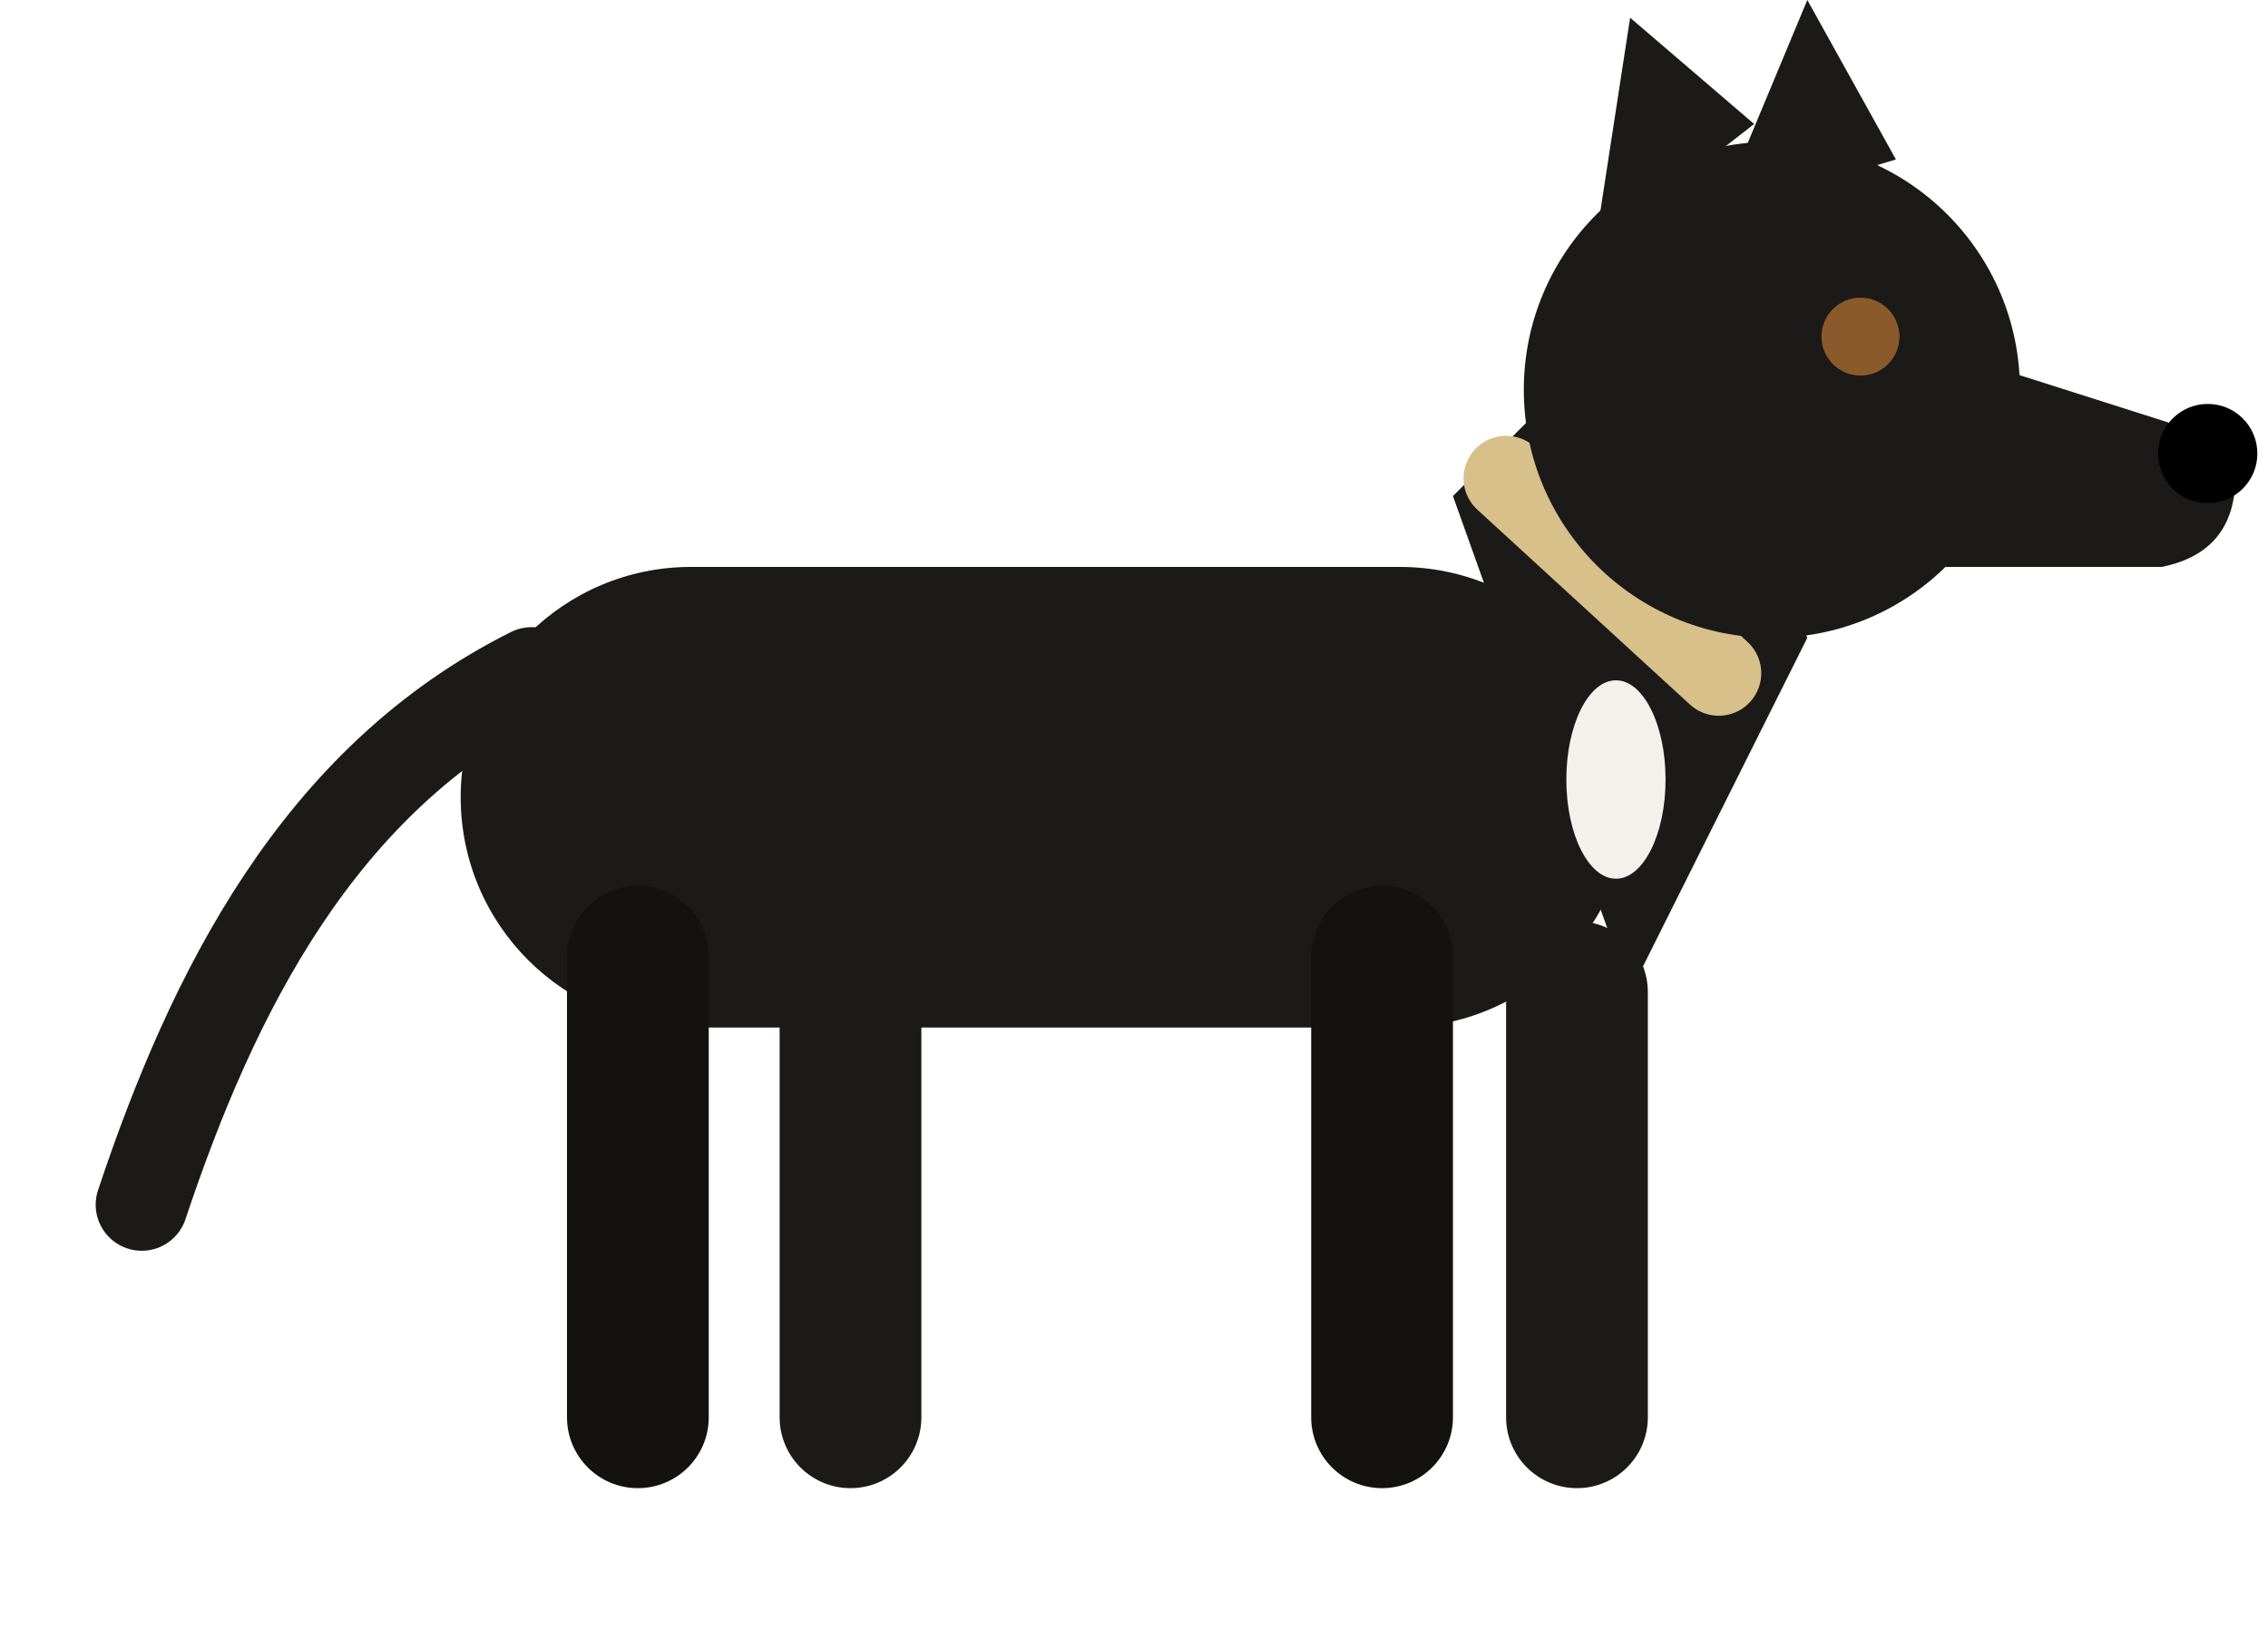
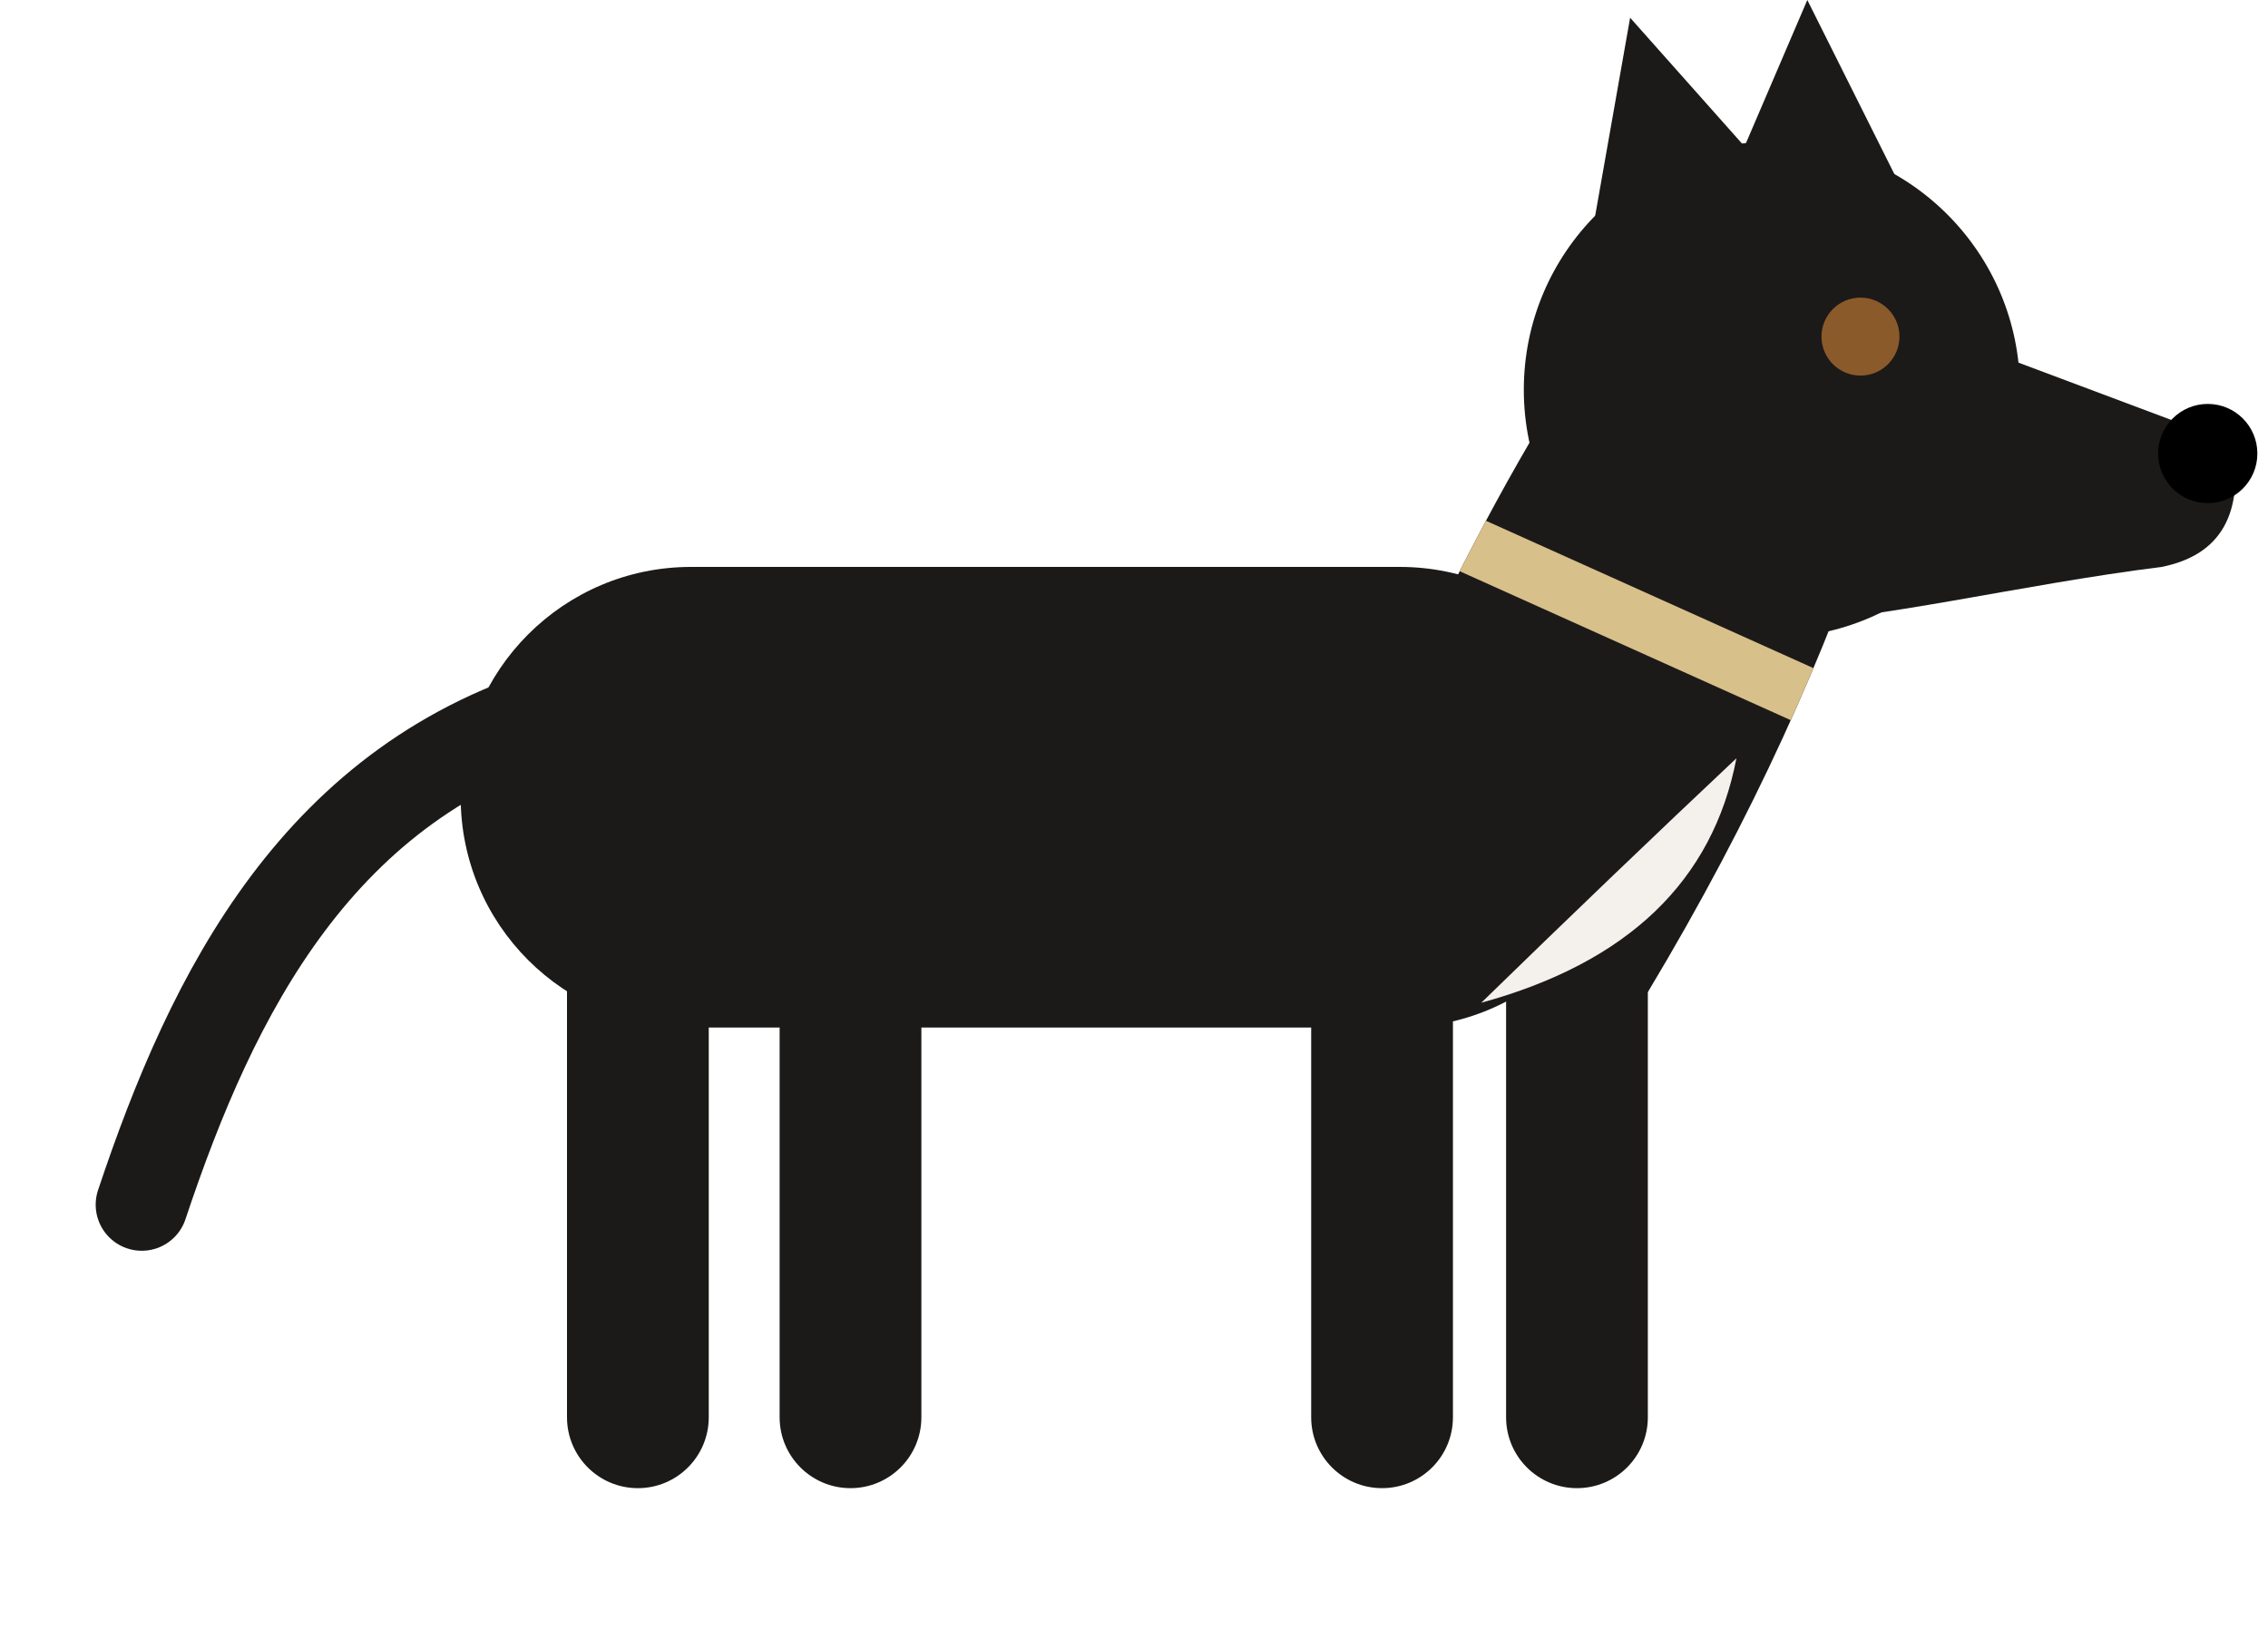
<svg xmlns="http://www.w3.org/2000/svg" viewBox="0 0 64 46">
-   <path d="M15 19 C 9 22, 6 28, 4 34" fill="none" stroke="#1C1A19" stroke-width="2.6" stroke-linecap="round" />
-   <rect x="13" y="16" width="33" height="13" rx="6.5" fill="#1C1A19" />
-   <rect x="16" y="25" width="4" height="17" rx="2" fill="#141211" />
-   <rect x="22" y="26" width="4" height="16" rx="2" fill="#1C1A19" />
-   <rect x="37" y="25" width="4" height="17" rx="2" fill="#141211" />
-   <rect x="42.5" y="26" width="4" height="16" rx="2" fill="#1C1A19" />
-   <path d="M41 14 L 47 8 L 51 18 L 46 28 Z" fill="#1C1A19" />
-   <ellipse cx="45.6" cy="22" rx="1.4" ry="2.8" fill="#F4F1EC" />
-   <path d="M42.5 13.5 L 48.5 19" stroke="#D8C08A" stroke-width="2.4" stroke-linecap="round" />
-   <circle cx="50" cy="11" r="7" fill="#1C1A19" />
-   <path d="M52 9 L 63 12.5 Q 63.5 15.5 61 16 L 53 16 Z" fill="#1C1A19" />
-   <path d="M45 7 L 46 0.5 L 49.5 3.5 Z" fill="#1C1A19" />
-   <path d="M48.5 6 L 51 0 L 53.5 4.5 Z" fill="#1C1A19" />
+   <g fill="#1C1A19">
+     <path d="M16 20 C 9 22, 6 28, 4 34" fill="none" stroke="#1C1A19" stroke-width="2.6" stroke-linecap="round" />
+     <rect x="16" y="20" width="4" height="22" rx="2" />
+     <rect x="37" y="20" width="4" height="22" rx="2" />
+     <rect x="13" y="16" width="33" height="13" rx="6.5" />
+     <rect x="22" y="20" width="4" height="22" rx="2" />
+     <rect x="42.5" y="20" width="4" height="22" rx="2" />
+     <path d="M41 16.5 C 42.5 13.5, 44.5 10, 46.5 7.5 L 53 14 C 51.5 18.5, 49.5 23, 46.5 28 L 43 28 Z" />
+     <circle cx="50" cy="11" r="7" />
+     <path d="M51 8 L 63 12.5 Q 63.5 15.5 61 16 C 57 16.5, 53 17.5, 50 17.6 Z" />
+     <path d="M44.5 9 L 46 0.5 L 50 5 Z" />
+     <path d="M48 7 L 51 0 L 54 6 Z" />
+   </g>
+   <path d="M49 21.4 Q 48 26.6 41.8 28.3 Q 45.6 24.6 49 21.4 Z" fill="#F4F1EC" />
+   <clipPath id="neck">
+     <path d="M41 16.5 C 42.5 13.5, 44.5 10, 46.5 7.5 L 53 14 C 51.5 18.5, 49.5 23, 46.5 28 L 43 28 Z" />
+   </clipPath>
+   <path d="M40.67 14.13 L 52.67 19.53 L 52.01 20.99 L 40.01 15.59 Z" fill="#D8C08A" clip-path="url(#neck)" />
  <circle cx="52.5" cy="9.5" r="1.1" fill="#8B5A2B" />
  <circle cx="62.3" cy="12.8" r="1.4" fill="#000" />
</svg>
